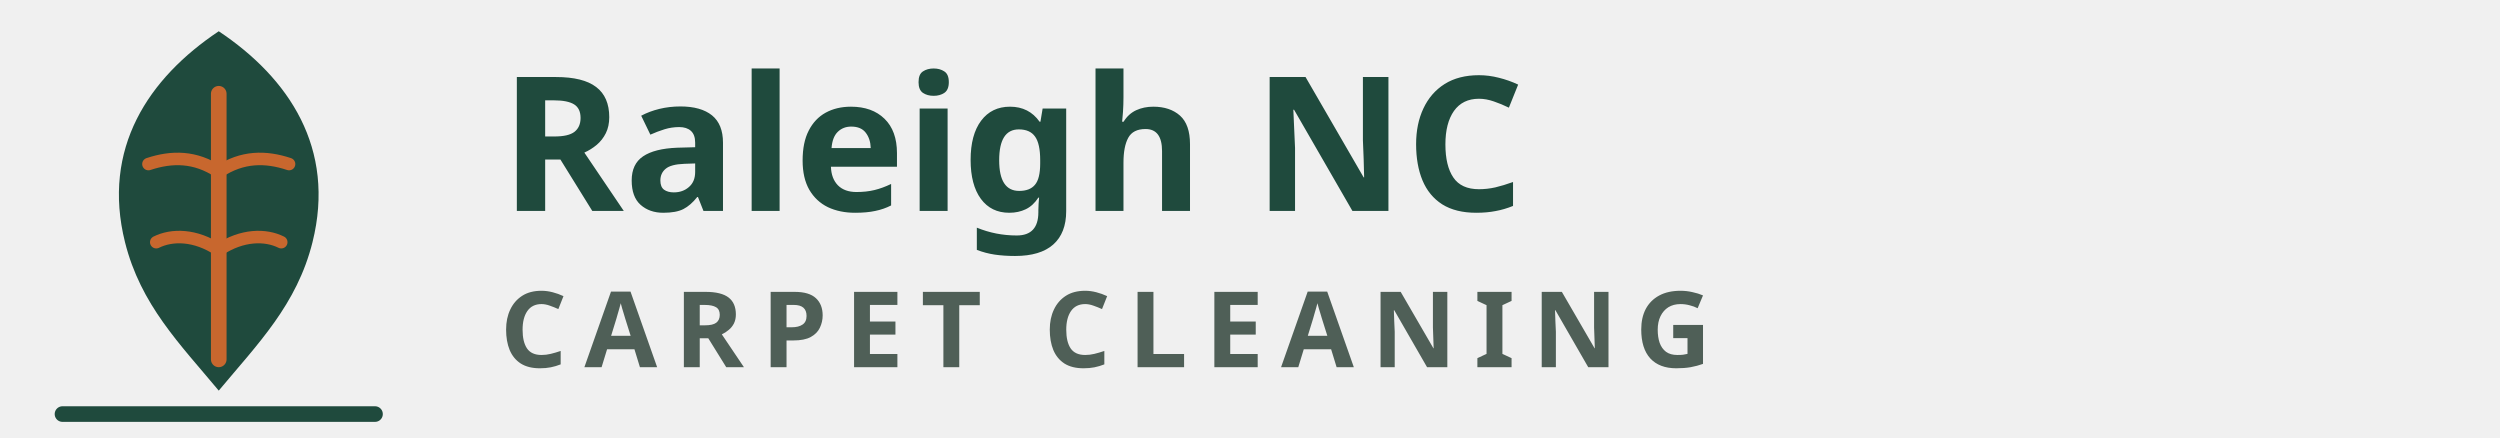
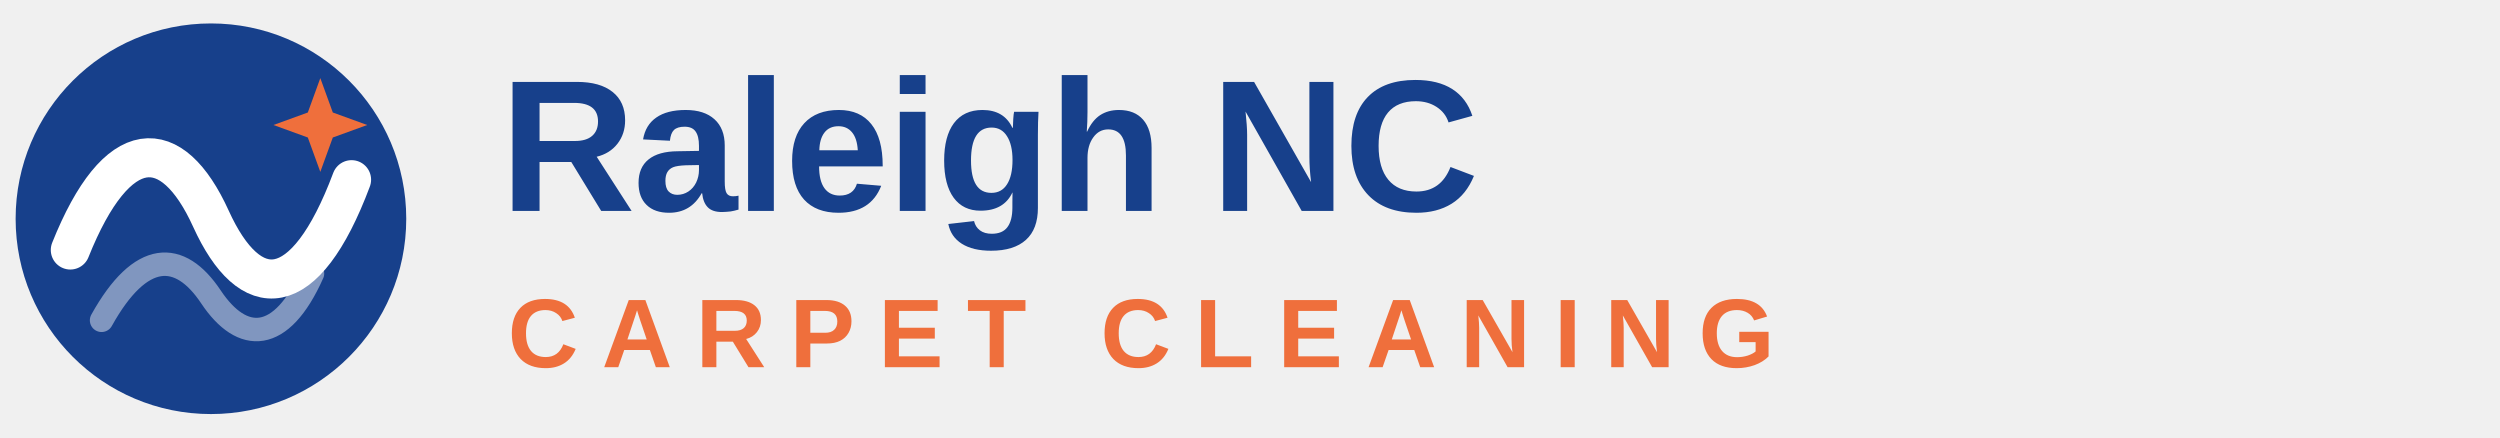
<svg xmlns="http://www.w3.org/2000/svg" viewBox="0 0 320 56" width="640" height="112" role="img" aria-label="Raleigh NC Carpet Cleaning">
-   <g transform="translate(2 2)">
-     <path d="M26 2c9 6 15 15 12 27-2 8-7 13-12 19-5-6-10-11-12-19C11 17 17 8 26 2z" fill="#1f4a3d" />
-     <path d="M26 10v34" stroke="#c8672e" stroke-width="2" stroke-linecap="round" />
-     <path d="M26 20c-3-2-6-2-9-1M26 20c3-2 6-2 9-1M26 30c-3-2-6-2-8-1M26 30c3-2 6-2 8-1" stroke="#c8672e" stroke-width="1.6" stroke-linecap="round" fill="none" />
-     <path d="M6 51h40" stroke="#1f4a3d" stroke-width="2" stroke-linecap="round" />
-   </g>
-   <text x="64" y="27" font-family="system-ui, sans-serif" font-weight="700" font-size="24" fill="#1f4a3d">Raleigh NC</text>
-   <text x="64" y="47" font-family="system-ui, sans-serif" font-weight="600" font-size="13.5" letter-spacing="2.2" fill="#4f5f57">CARPET CLEANING</text>
+   <circle cx="27" cy="28" r="25" fill="#17408b" />
+   <path d="M9 32c6-15 13-15 18-4s12 11 18-5" fill="none" stroke="#ffffff" stroke-width="5" stroke-linecap="round" />
+   <path d="M13 41c5-9 10-9 14-3s9 6 13-3" fill="none" stroke="#ffffff" stroke-width="3" stroke-linecap="round" opacity="0.45" />
+   <path d="M41 10l1.6 4.4L47 16l-4.4 1.6L41 22l-1.6-4.4L35 16l4.4-1.6z" fill="#ef6f3c" />
+   <text x="64" y="27" font-family="Bricolage Grotesque, Segoe UI, Arial, sans-serif" font-weight="700" font-size="24" letter-spacing="-0.3" fill="#17408b">Raleigh NC</text>
+   <text x="65" y="47" font-family="Figtree, Segoe UI, Arial, sans-serif" font-weight="700" font-size="12.5" letter-spacing="3" fill="#ef6f3c">CARPET CLEANING</text>
</svg>
